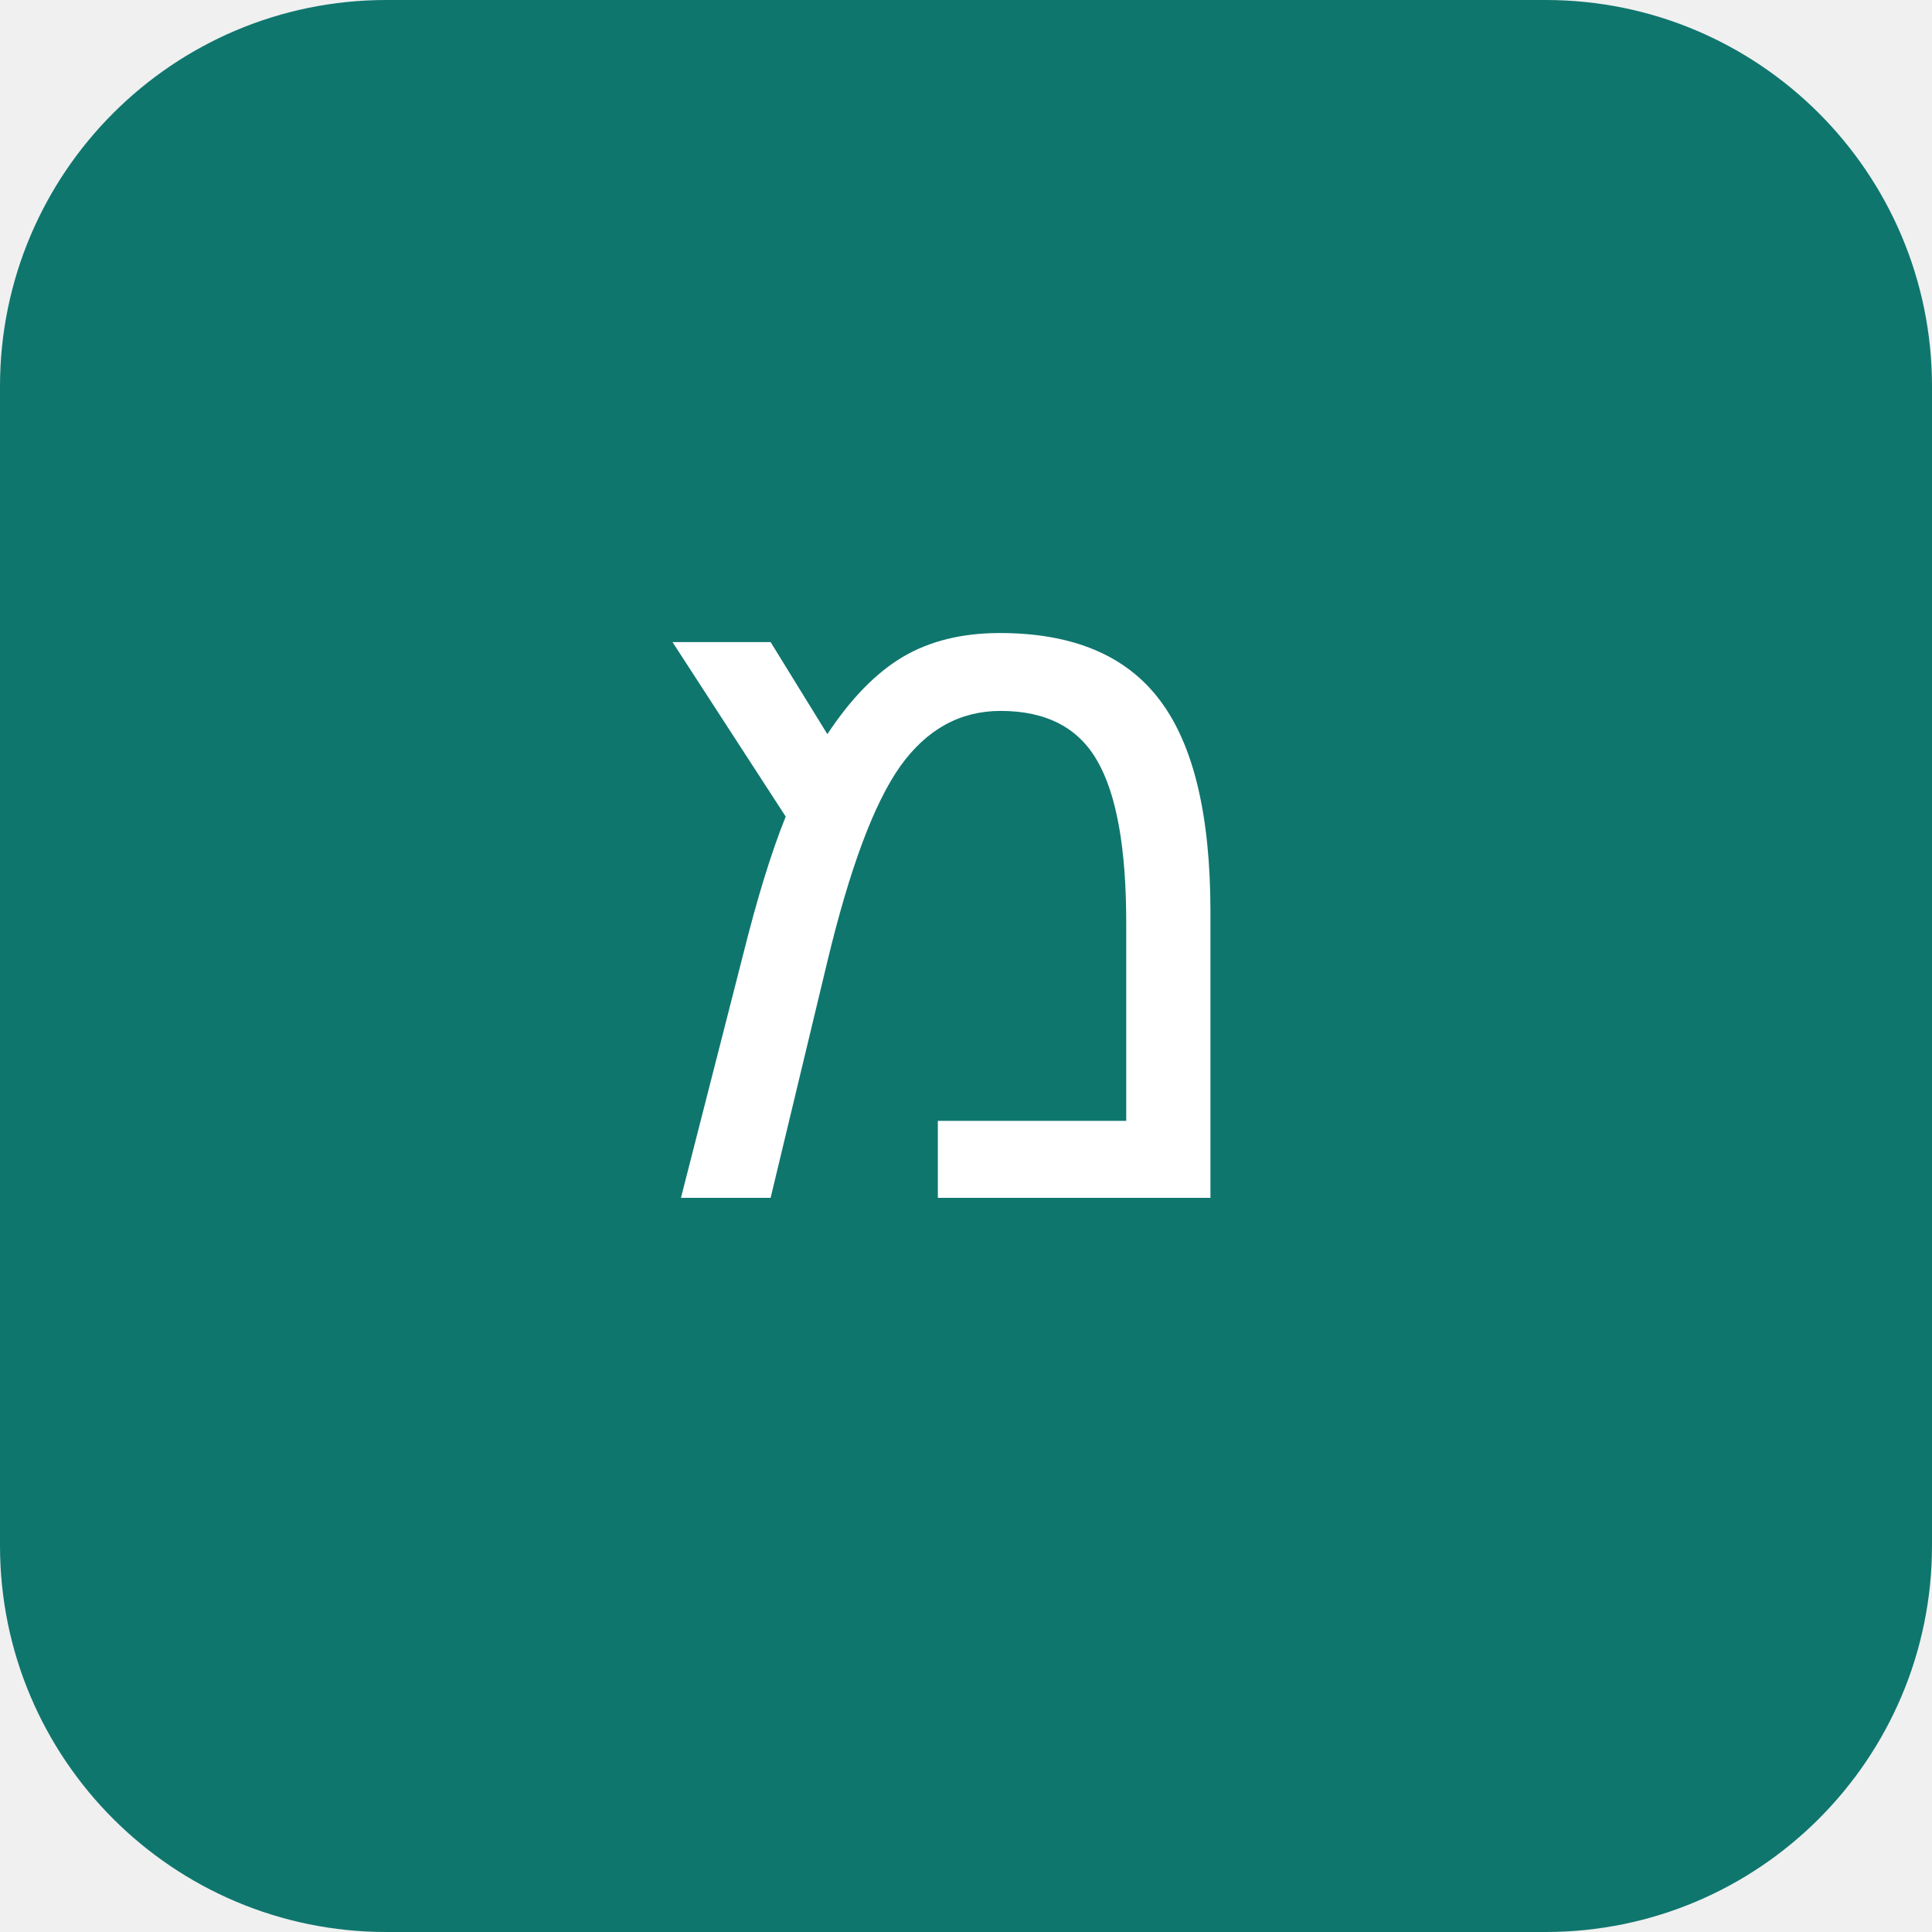
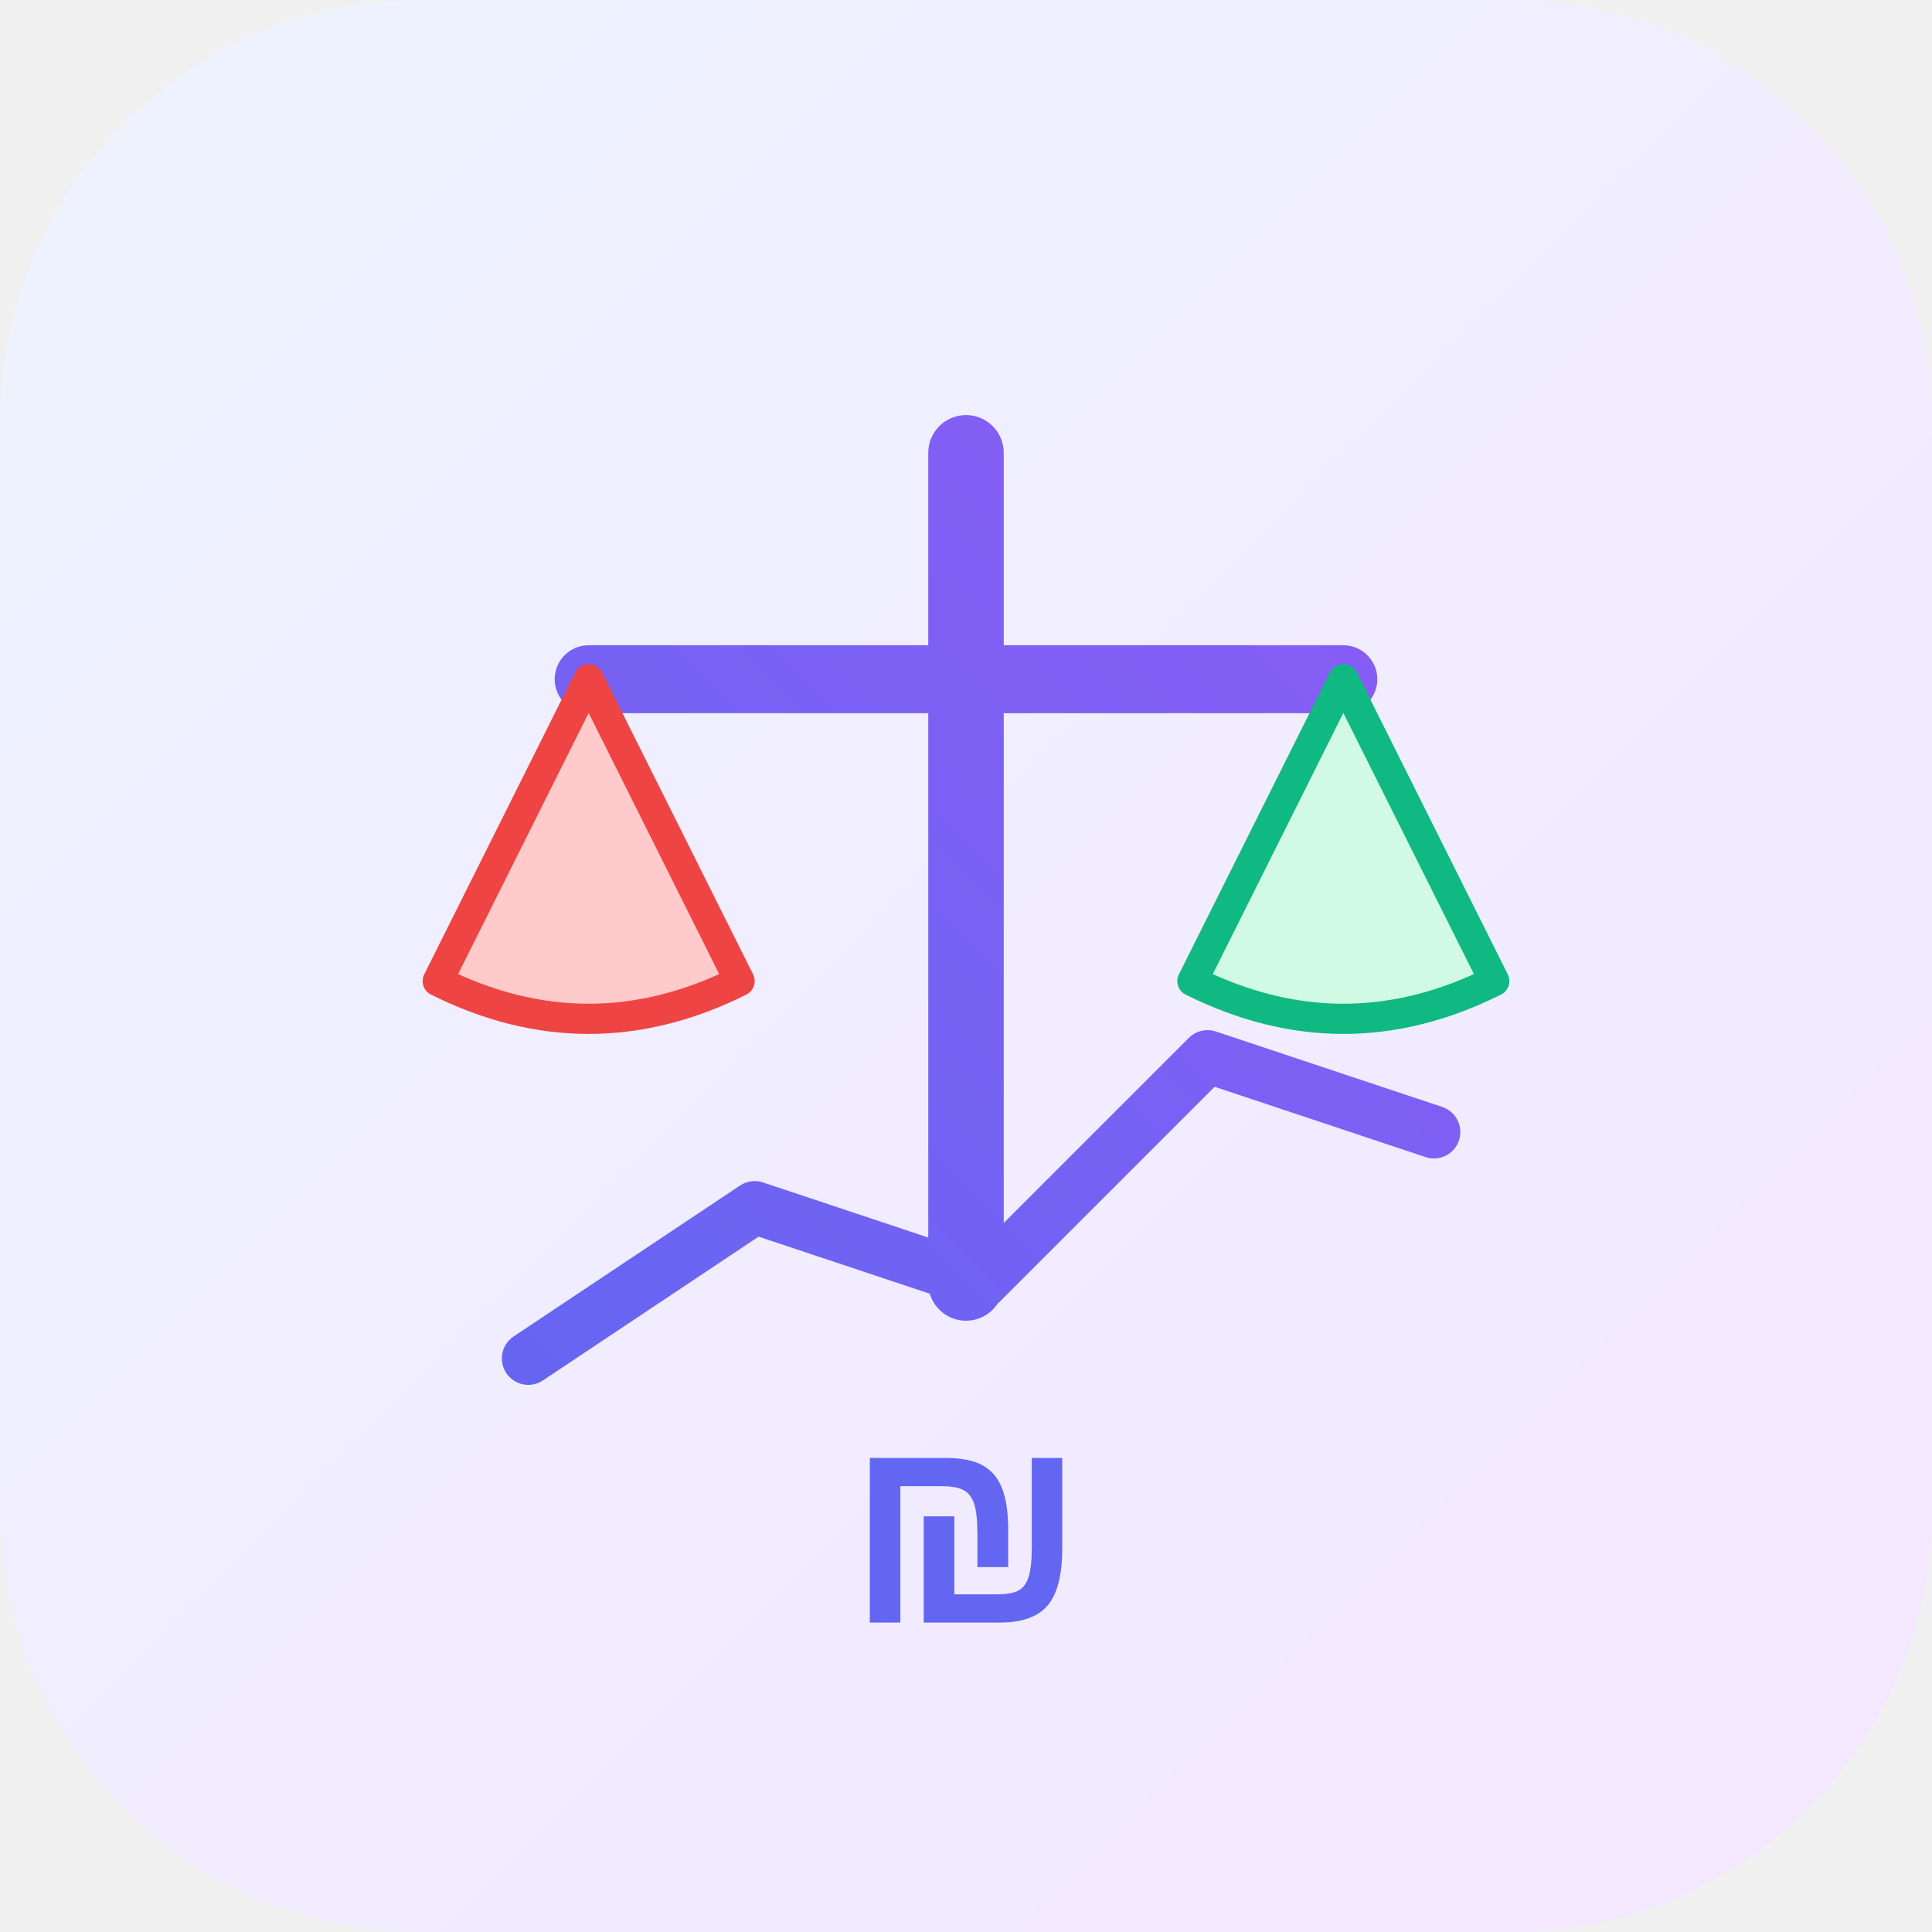
- <svg xmlns="http://www.w3.org/2000/svg" viewBox="0 0 100 100">
-   <rect width="100" height="100" rx="20" fill="#0f766e" />
-   <text x="50" y="62" font-size="48" text-anchor="middle" fill="white" font-family="Arial">מ</text>
+ <svg xmlns="http://www.w3.org/2000/svg" viewBox="0 0 512 512" fill="none">
+   <defs>
+     <linearGradient id="bg" x1="64" y1="64" x2="448" y2="448" gradientUnits="userSpaceOnUse">
+       <stop stop-color="#eef2ff" />
+       <stop offset="1" stop-color="#f3e8ff" />
+     </linearGradient>
+     <linearGradient id="accent" x1="128" y1="384" x2="384" y2="128" gradientUnits="userSpaceOnUse">
+       <stop stop-color="#6366f1" />
+       <stop offset="1" stop-color="#8b5cf6" />
+     </linearGradient>
+   </defs>
+   <rect width="512" height="512" rx="112" fill="url(#bg)" />
+   <line x1="256" y1="120" x2="256" y2="340" stroke="url(#accent)" stroke-width="20" stroke-linecap="round" />
+   <line x1="156" y1="180" x2="356" y2="180" stroke="url(#accent)" stroke-width="18" stroke-linecap="round" />
+   <path d="M156 180 L116 260 Q156 280 196 260 Z" fill="#fecaca" stroke="#ef4444" stroke-width="8" stroke-linejoin="round" />
+   <path d="M356 180 L316 260 Q356 280 396 260 Z" fill="#d1fae5" stroke="#10b981" stroke-width="8" stroke-linejoin="round" />
+   <polyline points="140,360 200,320 260,340 320,280 380,300" fill="none" stroke="url(#accent)" stroke-width="14" stroke-linecap="round" stroke-linejoin="round" />
+   <text x="256" y="430" text-anchor="middle" font-family="Segoe UI, Arial, sans-serif" font-size="72" font-weight="700" fill="#6366f1">₪</text>
</svg>
